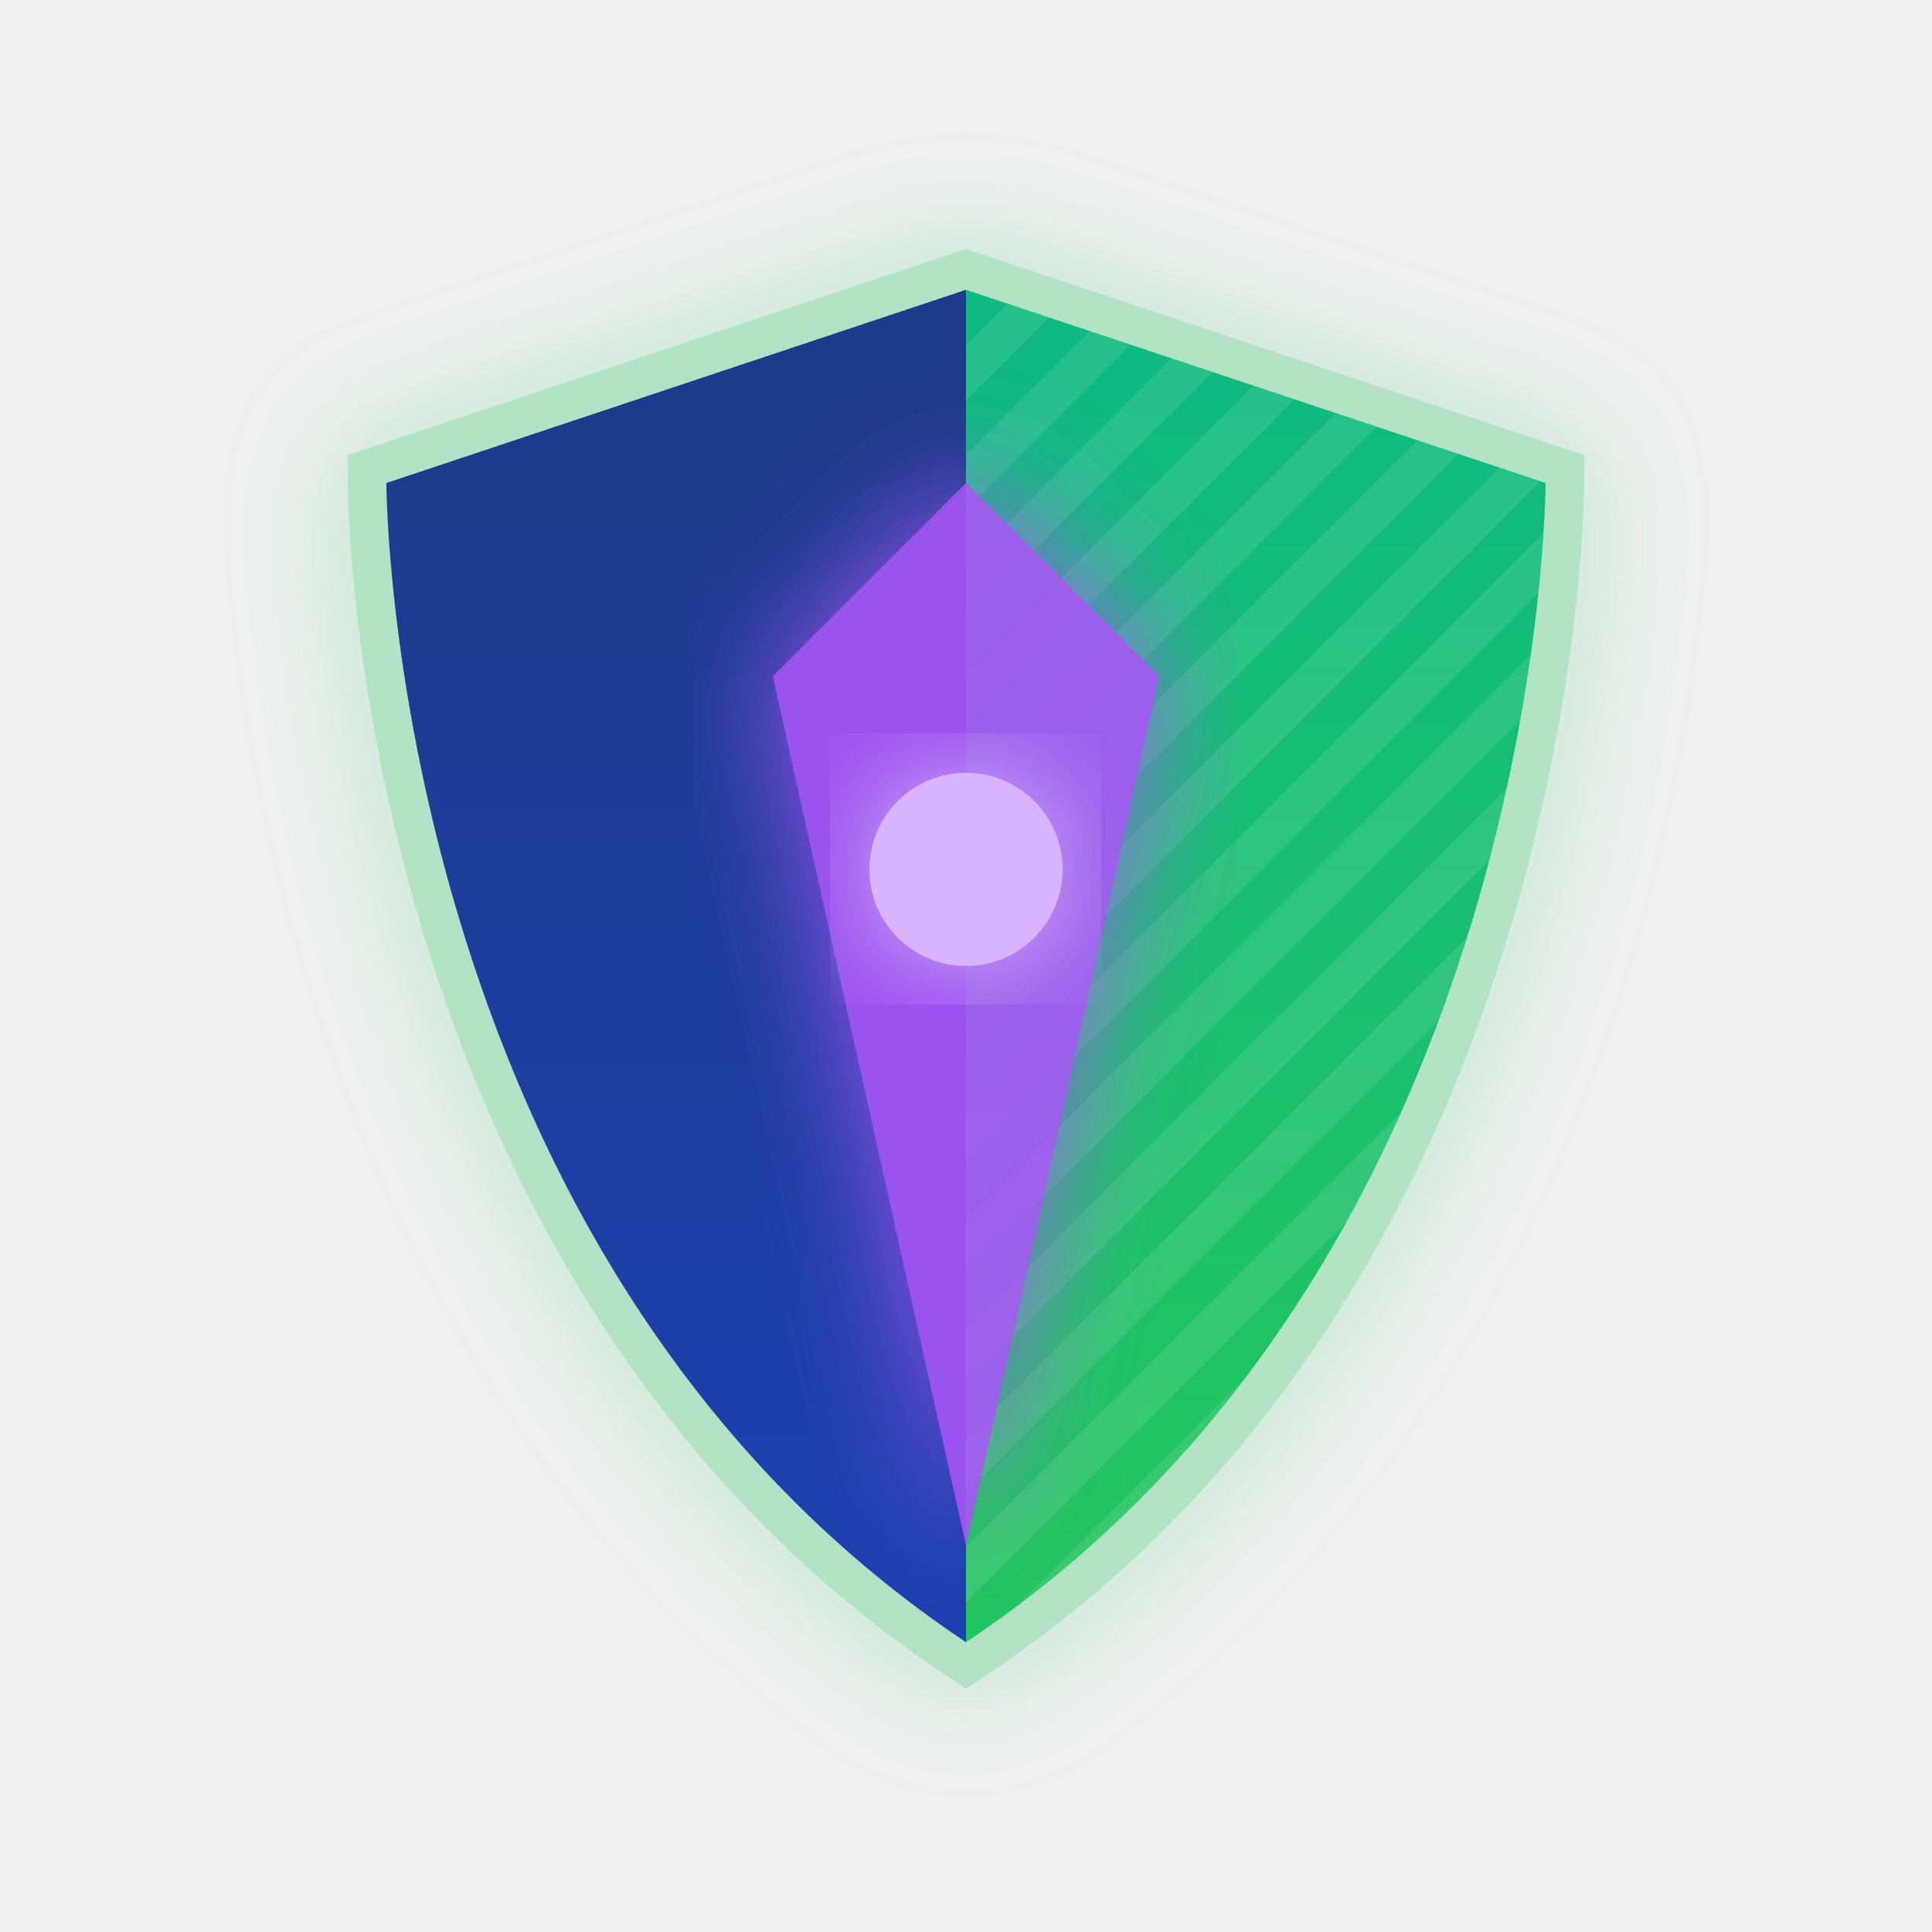
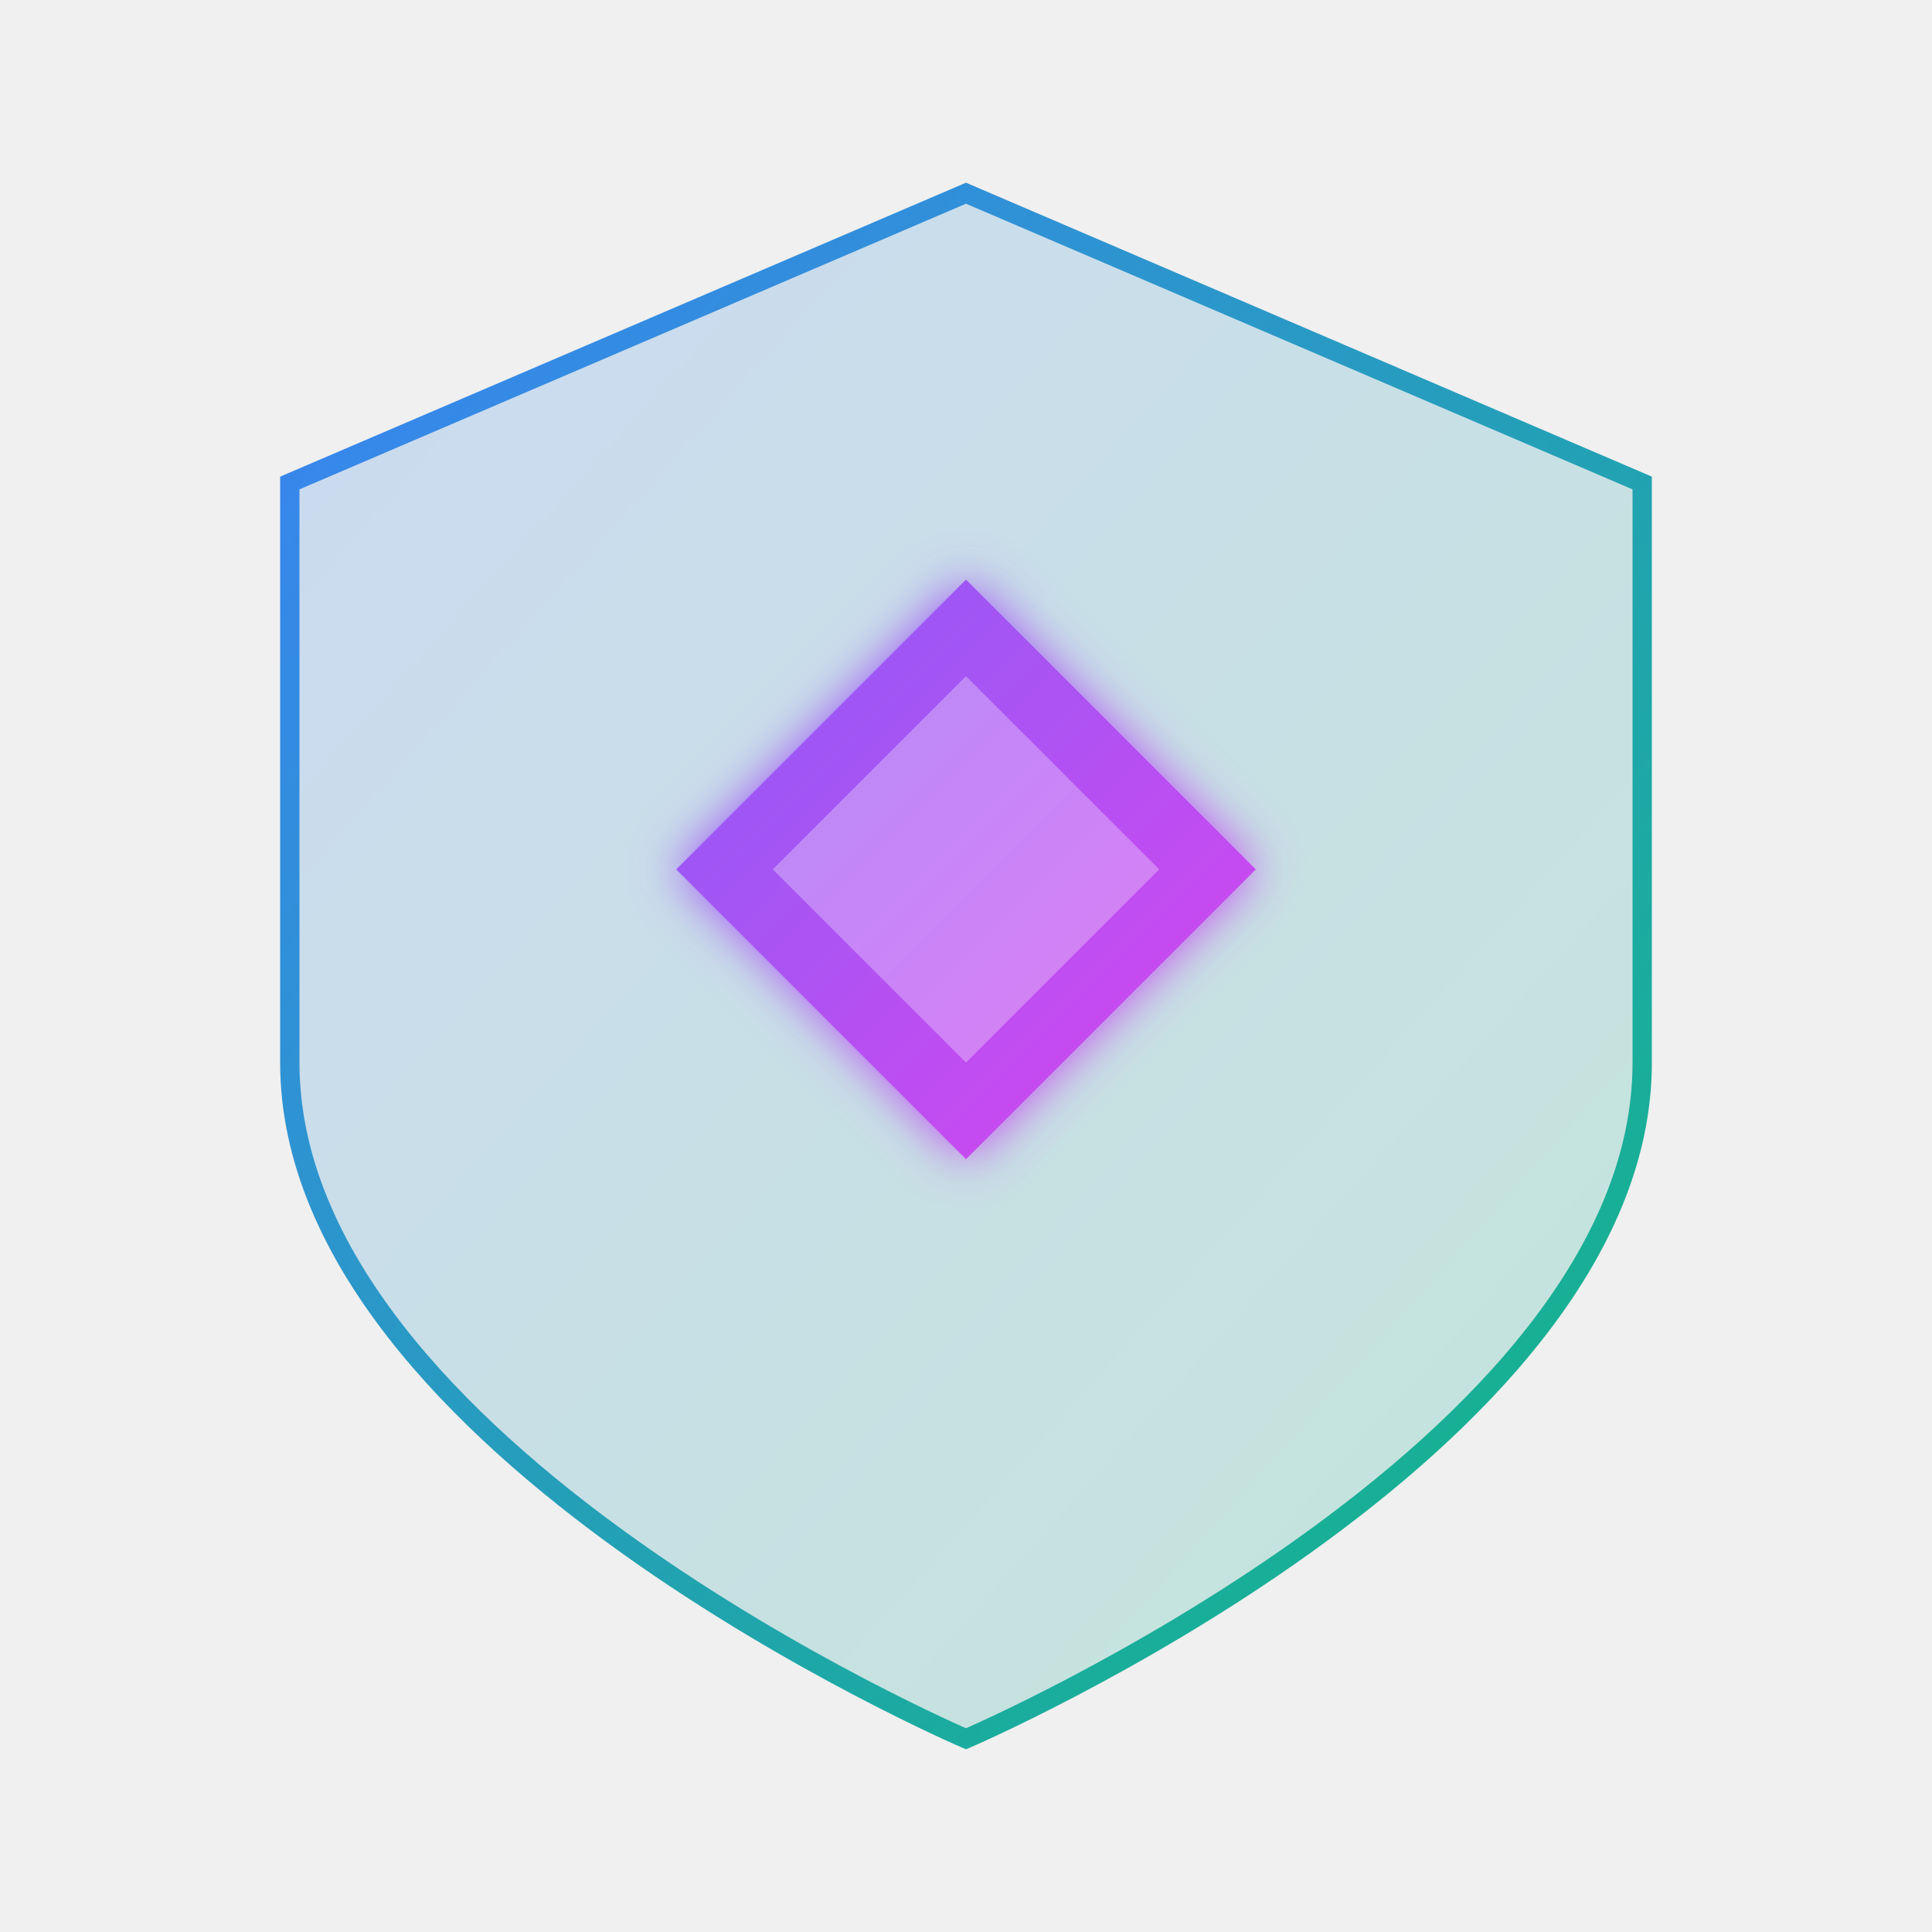
- <svg xmlns="http://www.w3.org/2000/svg" width="100" height="100" viewBox="0 0 100 100" fill="none">
+ <svg xmlns="http://www.w3.org/2000/svg" width="400" height="400" viewBox="0 0 400 400" fill="none">
  <defs>
-     <filter id="glow" x="-20%" y="-20%" width="140%" height="140%">
-       <feGaussianBlur stdDeviation="3" result="blur" />
+     <linearGradient id="shield_grad" x1="0%" y1="0%" x2="100%" y2="100%">
+       <stop offset="0%" stop-color="#3B82F6" />
+       <stop offset="100%" stop-color="#10B981" />
+     </linearGradient>
+     <linearGradient id="purple_grad" x1="0%" y1="0%" x2="100%" y2="100%">
+       <stop offset="0%" stop-color="#8B5CF6" />
+       <stop offset="100%" stop-color="#D946EF" />
+     </linearGradient>
+     <filter id="glow">
+       <feGaussianBlur stdDeviation="5" result="blur" />
      <feComposite in="SourceGraphic" in2="blur" operator="over" />
    </filter>
-     <linearGradient id="blue_grad" x1="25" y1="20" x2="25" y2="80" gradientUnits="userSpaceOnUse">
-       <stop offset="0%" stop-color="#1e3a8a" />
-       <stop offset="100%" stop-color="#1e40af" />
-     </linearGradient>
-     <linearGradient id="green_grad" x1="75" y1="20" x2="75" y2="80" gradientUnits="userSpaceOnUse">
-       <stop offset="0%" stop-color="#10b981" />
-       <stop offset="100%" stop-color="#22c55e" />
-     </linearGradient>
-     <pattern id="stripes" width="4" height="4" patternUnits="userSpaceOnUse" patternTransform="rotate(45)">
-       <rect width="2" height="4" fill="white" fill-opacity="0.1" />
-     </pattern>
  </defs>
-   <path d="M50 15 L20 25 C20 25 20 65 50 85 C80 65 80 25 80 25 L50 15 Z" fill="none" stroke="#22c55e" stroke-width="4" opacity="0.3" filter="url(#glow)" />
-   <path d="M50 15 L20 25 C20 25 20 65 50 85 L50 15 Z" fill="url(#blue_grad)" />
-   <path d="M50 15 L80 25 C80 25 80 65 50 85 L50 15 Z" fill="url(#green_grad)" />
-   <path d="M50 15 L80 25 C80 25 80 65 50 85 L50 15 Z" fill="url(#stripes)" />
-   <path d="M40 35 L50 25 L60 35 L50 80 L40 35 Z" fill="#a855f7" opacity="0.9" filter="url(#glow)">
-     <animate attributeName="opacity" values="0.7;1;0.7" dur="3s" repeatCount="indefinite" />
-   </path>
-   <circle cx="50" cy="45" r="5" fill="#d8b4fe" filter="url(#glow)" />
+   <path d="M200 40 L340 100 V220 C340 300 200 360 200 360 C200 360 60 300 60 220 V100 L200 40Z" fill="url(#shield_grad)" fill-opacity="0.2" stroke="url(#shield_grad)" stroke-width="4" />
+   <path d="M200 120 L260 180 L200 240 L140 180 L200 120Z" fill="url(#purple_grad)" filter="url(#glow)" />
+   <path d="M200 140 L240 180 L200 220 L160 180 L200 140Z" fill="white" fill-opacity="0.3" />
</svg>
